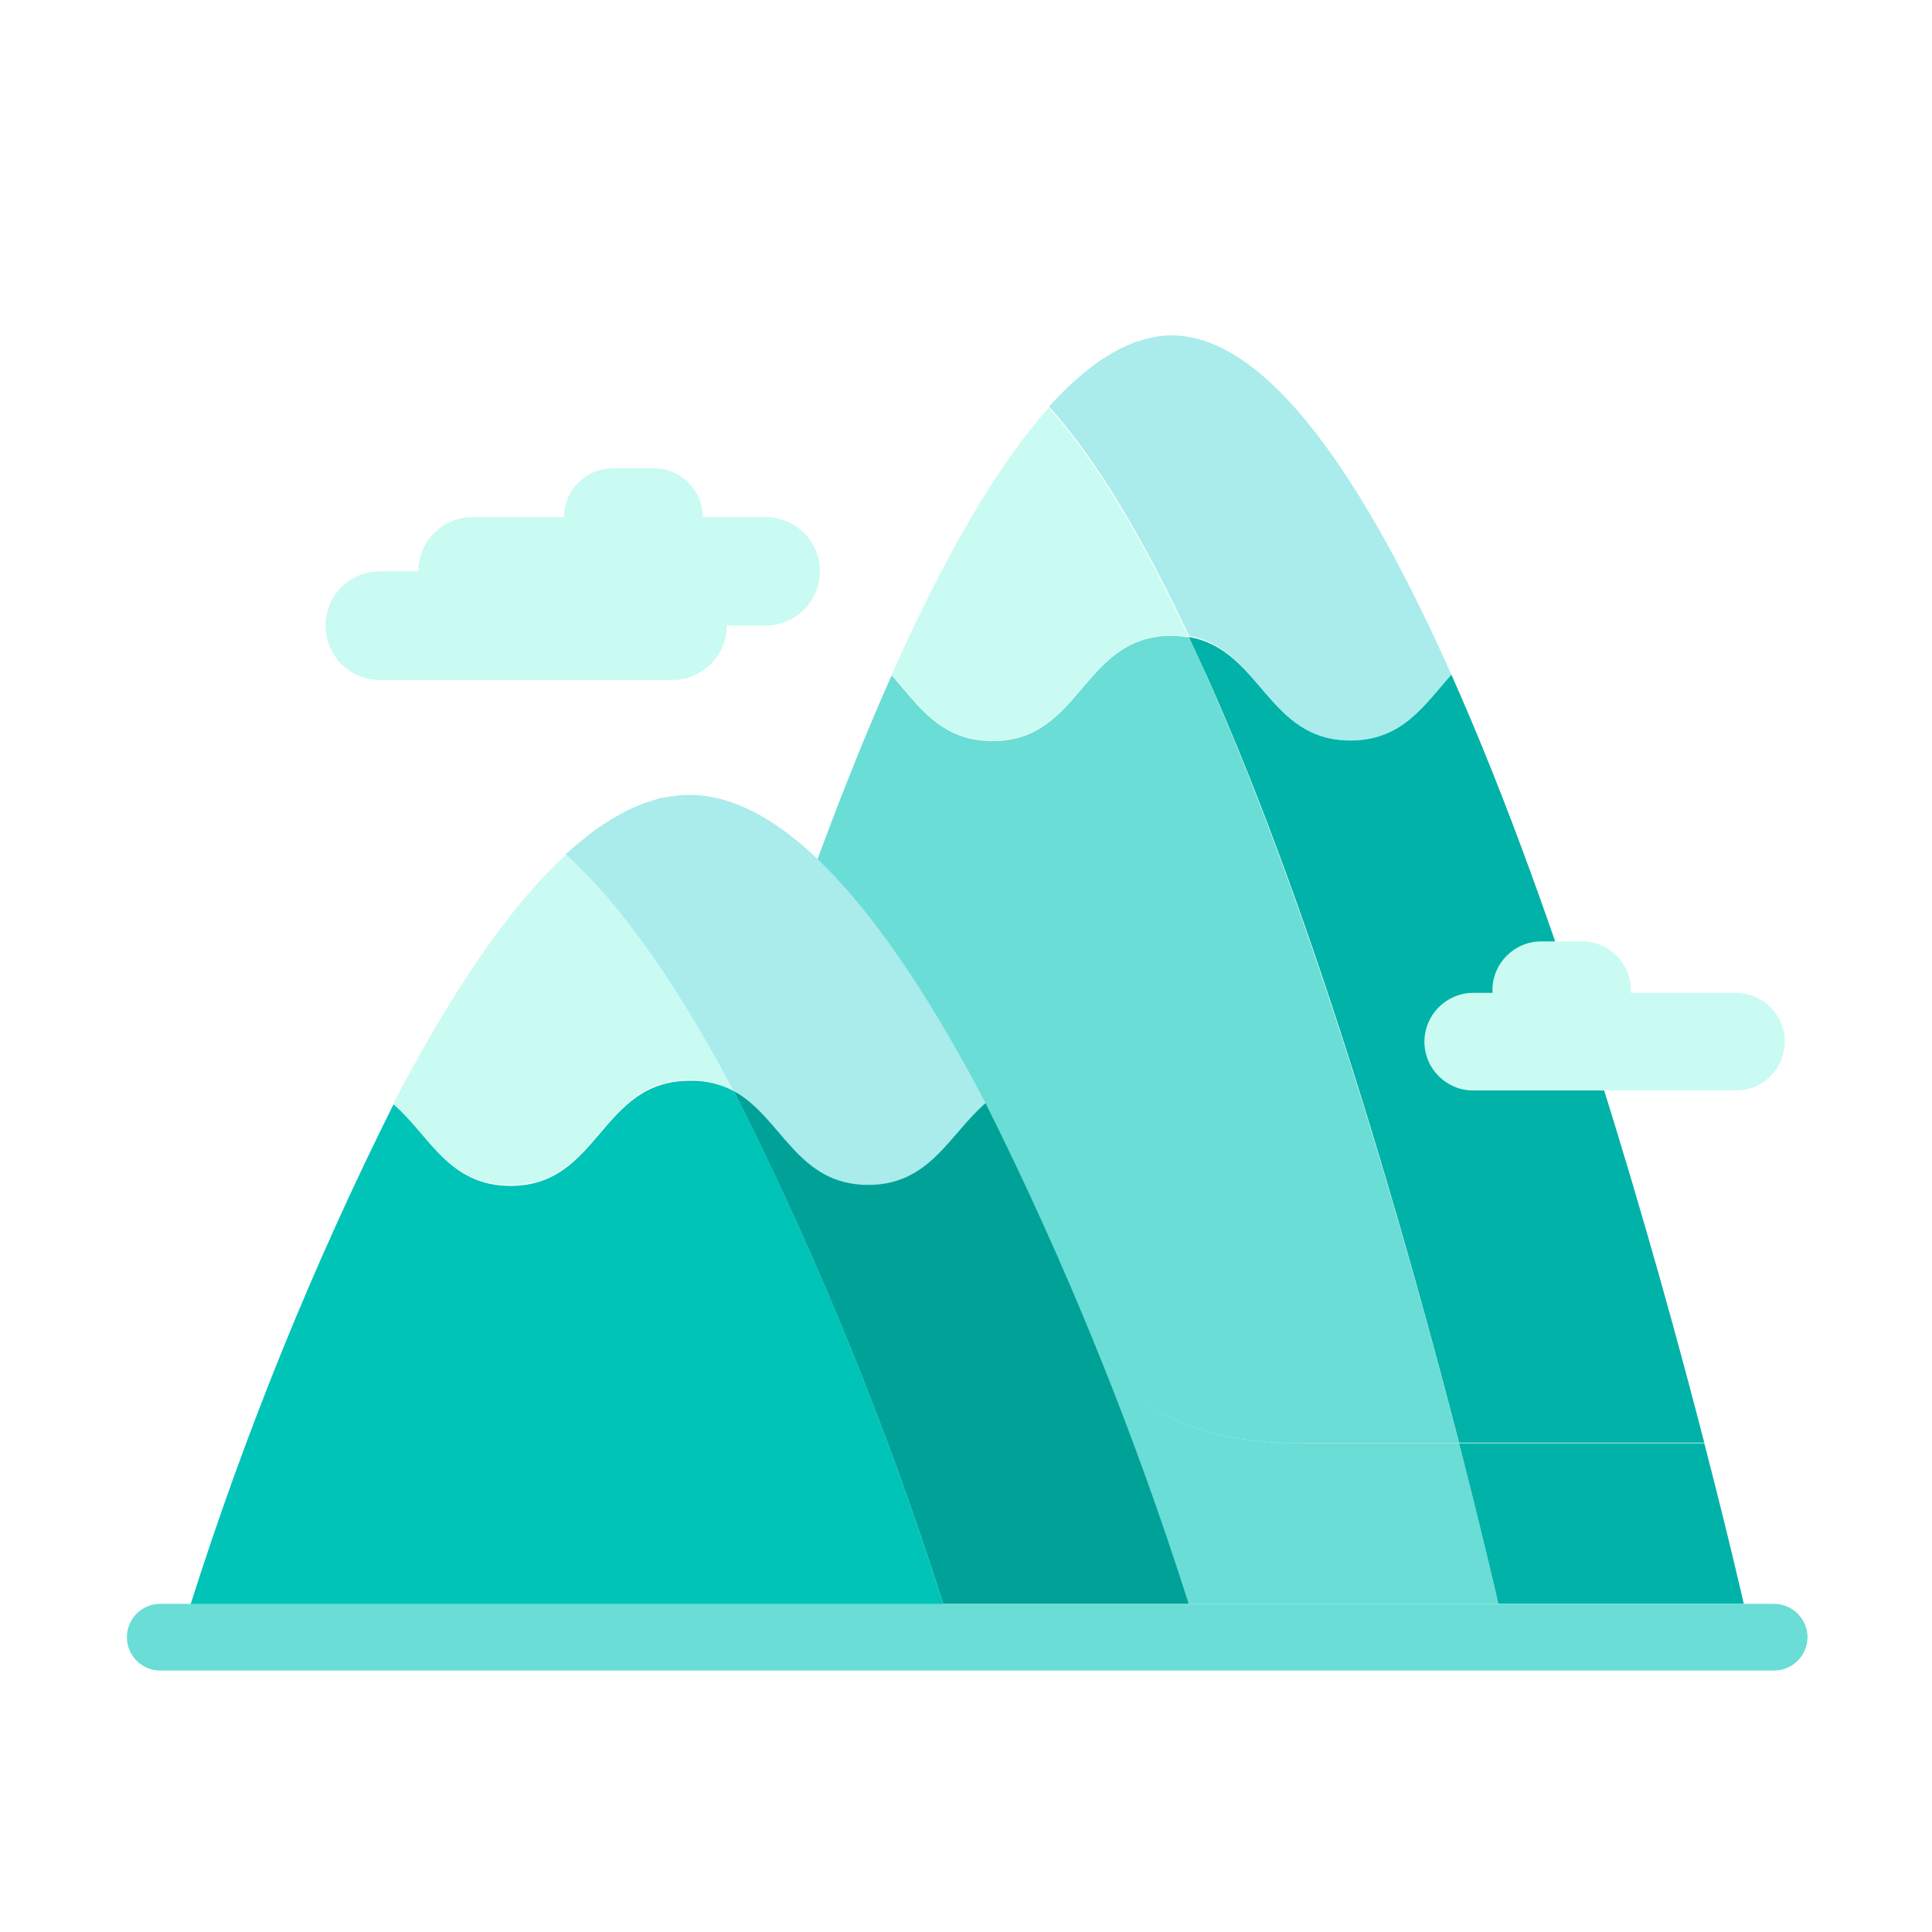
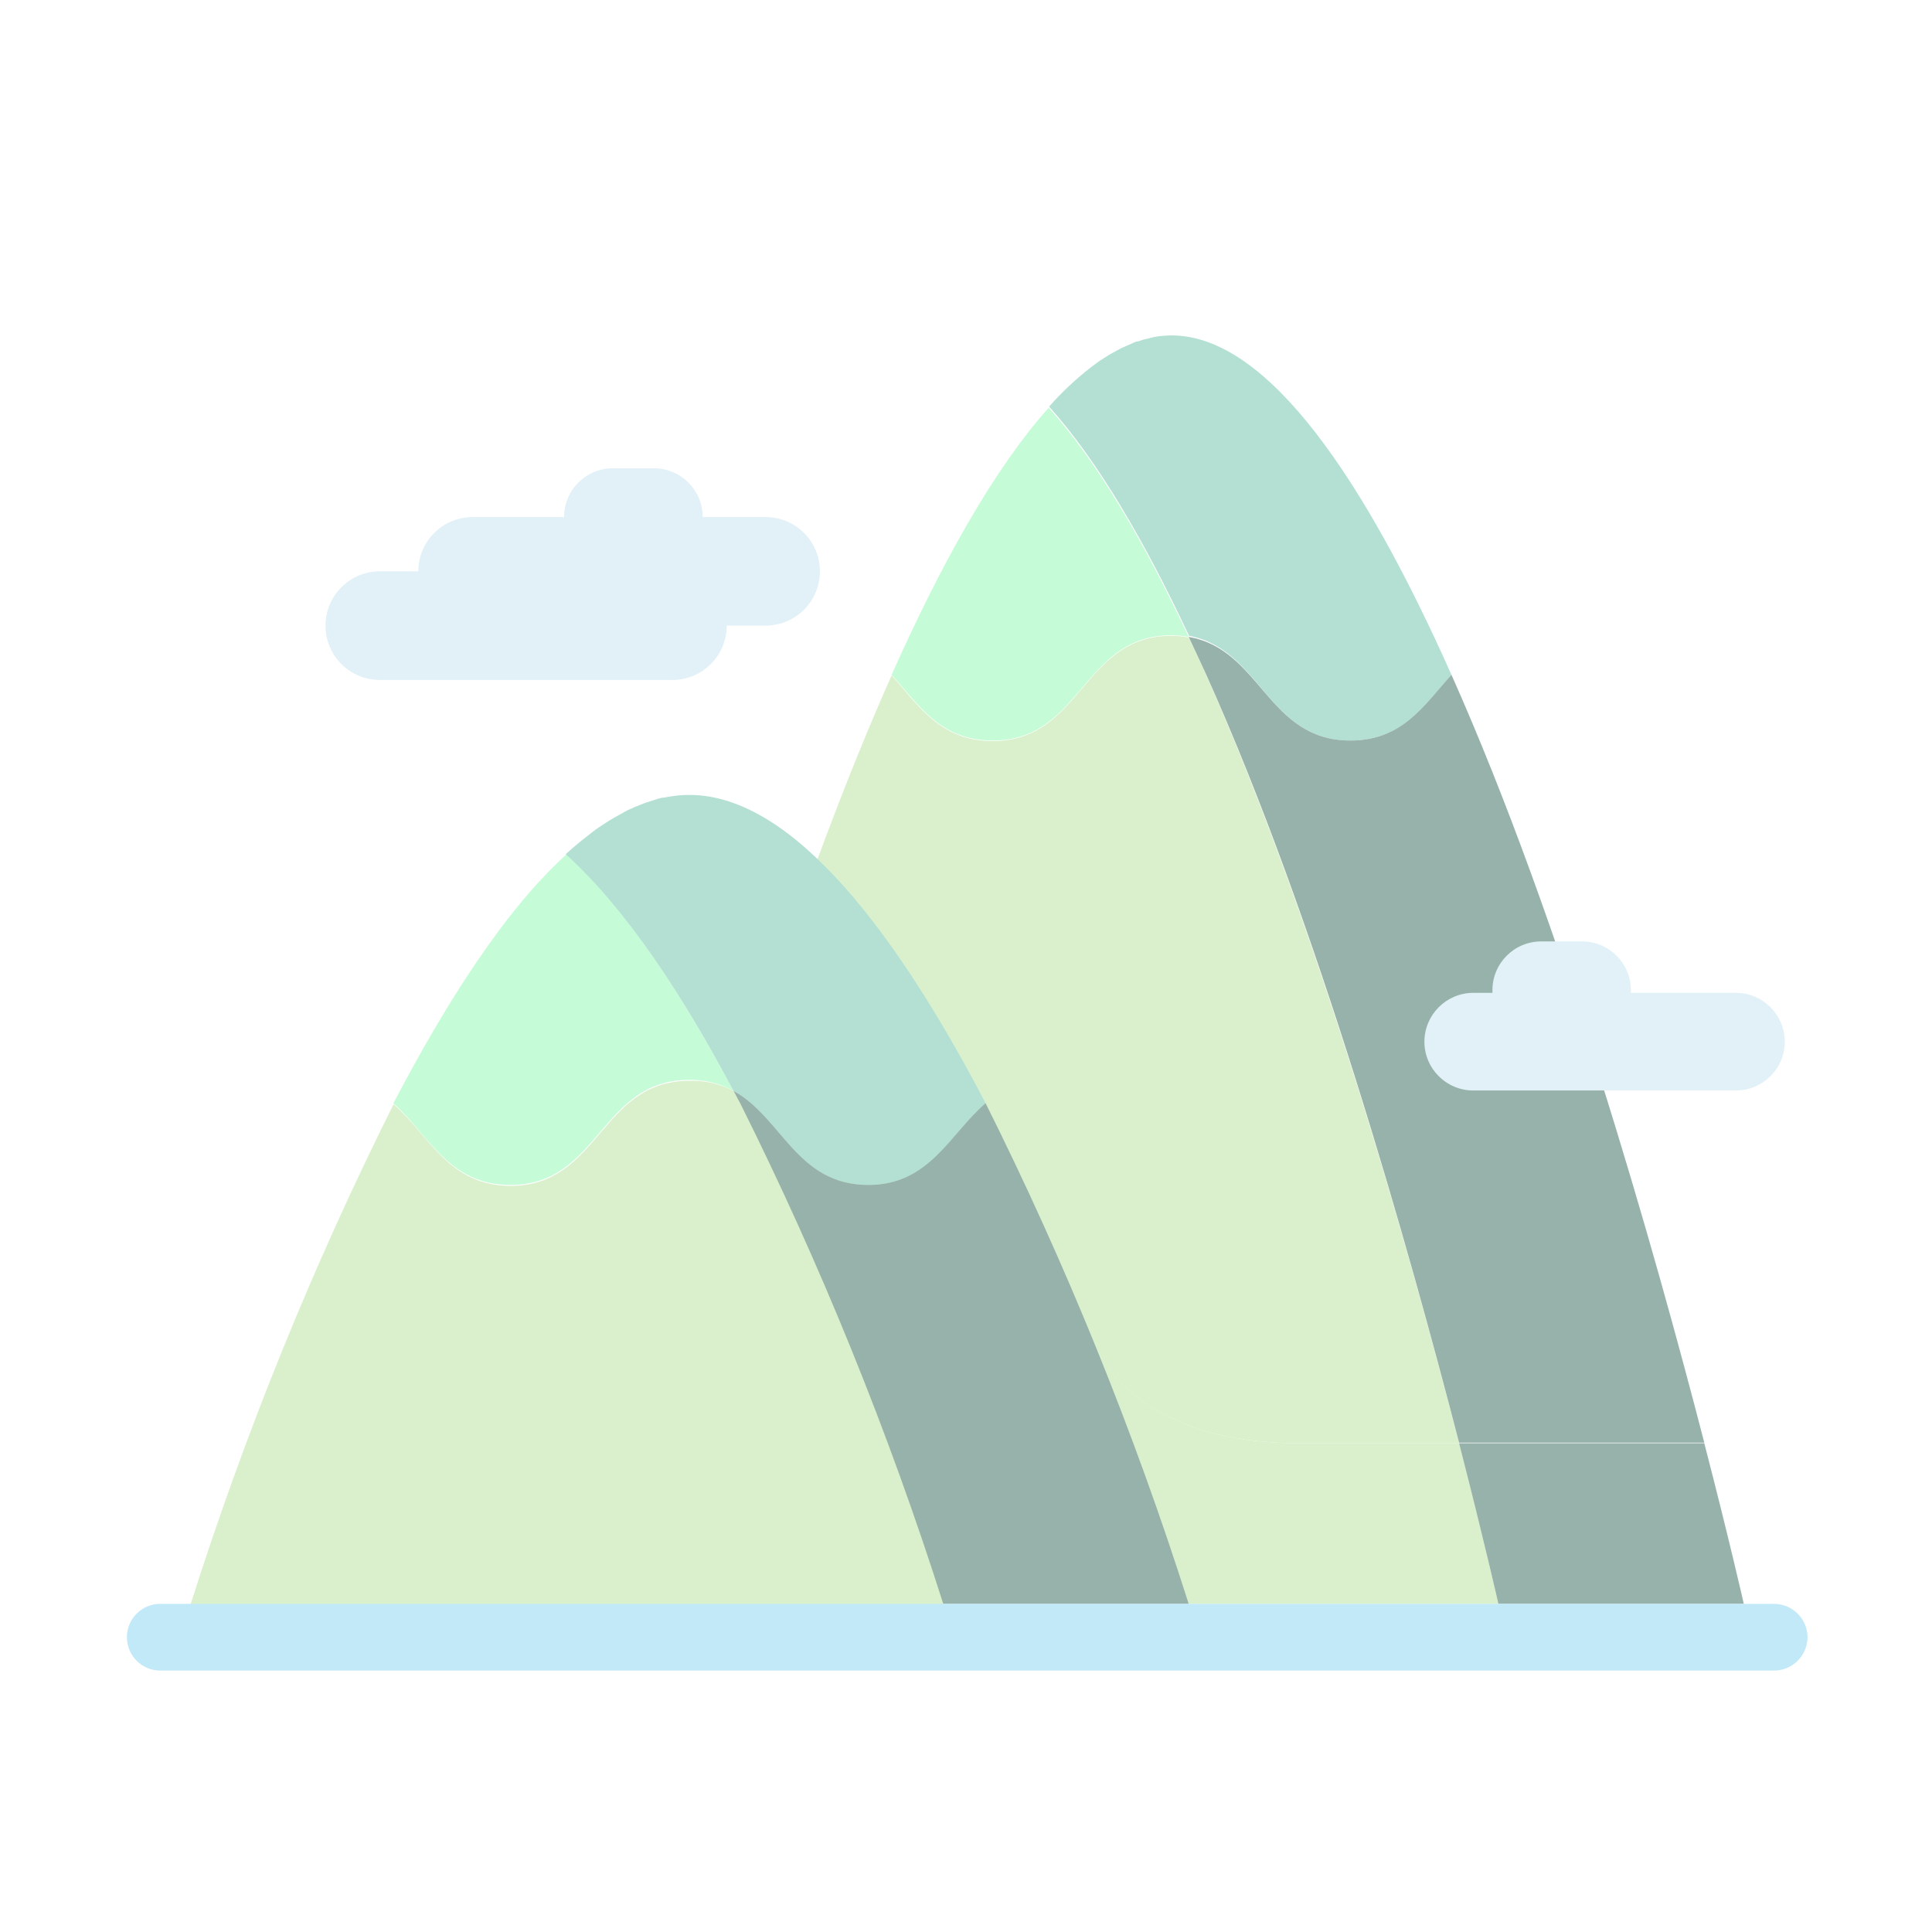
- <svg xmlns="http://www.w3.org/2000/svg" t="1673514427015" class="icon" viewBox="0 0 1024 1024" version="1.1" p-id="16676" width="200" height="200">
-   <path d="M577.975 195.259a162.568 162.568 0 0 0-21.926 20.642 162.568 162.568 0 0 1 21.926-20.642zM526.123 392.494c47.407 0 47.407-55.802 94.815-55.802a52.444 52.444 0 0 1 9.086 0.889c-23.506-50.173-48.494-92.938-74.173-121.481-28.938 32.296-57.086 82.765-83.259 141.531 14.222 15.802 25.778 34.864 53.531 34.864z" fill="#C9FBF2" p-id="16677" />
-   <path d="M688.593 764.938c-91.852 0-108.642-53.728-108.642-53.728h-227.16c-22.222 81.383-35.16 138.864-35.16 138.864h476.543s-7.506-33.284-20.84-85.136z" fill="#6ADDD6" p-id="16678" />
-   <path d="M688.593 764.938h84.741c-26.37-101.926-75.259-275.358-134.123-407.309-2.963-6.815-6.123-13.531-9.185-19.753a52.444 52.444 0 0 0-9.086-0.889c-47.407 0-47.407 55.802-94.815 55.802-27.753 0-39.506-19.062-53.531-34.864-49.383 110.914-91.951 251.16-119.802 353.58h227.16s16.79 53.432 108.642 53.432z" fill="#6ADDD6" p-id="16679" />
-   <path d="M715.753 392.494c27.753 0 39.506-19.062 53.531-34.864C723.753 255.506 672.395 177.778 620.938 177.778a56.198 56.198 0 0 0-8.988 0.79l-3.16 0.79a36.543 36.543 0 0 0-5.63 1.58c-1.383 0-2.765 0.988-4.049 1.481l-4.741 2.074-4.543 2.469c-1.383 0.691-2.667 1.58-3.951 2.37a58.37 58.37 0 0 0-5.136 3.457l-2.765 2.074a162.568 162.568 0 0 0-21.926 20.642c25.679 28.543 50.667 71.309 74.173 121.481 38.321 7.21 41.383 55.506 85.531 55.506z" fill="#A9ECEB" p-id="16680" />
-   <path d="M773.333 764.938c13.333 51.852 20.84 85.136 20.84 85.136h130.074s-7.506-33.284-20.938-85.136zM715.753 392.494c-44.148 0-47.21-48.296-85.728-54.914 3.062 6.519 6.222 13.235 9.185 19.753 59.259 131.951 107.753 305.383 134.123 407.309h129.975c-26.272-101.63-75.16-275.062-134.025-407.012-14.222 15.802-25.778 34.864-53.531 34.864z" fill="#00B2A7" p-id="16681" />
-   <path d="M342.617 425.481l4.049-0.79zM332.938 429.531l4.444-1.975zM317.926 438.519a127.309 127.309 0 0 1 11.457-7.012 127.309 127.309 0 0 0-11.457 7.012zM309.235 445.136l6.815-5.333zM300.346 452.741zM352.691 422.716a33.877 33.877 0 0 1 3.358-0.593 33.877 33.877 0 0 0-3.358 0.593zM270.519 628.049c47.407 0 47.407-55.704 94.815-55.704a46.914 46.914 0 0 1 23.407 5.827c-26.864-50.667-56.988-96.593-88.395-125.432-32.79 29.63-64.099 79.012-91.852 132.049 18.667 16.395 29.037 43.259 62.025 43.259z" fill="#C9FBF2" p-id="16682" />
-   <path d="M388.741 578.173A46.914 46.914 0 0 0 365.432 572.84c-47.407 0-47.407 55.704-94.815 55.704-32.988 0-43.062-26.864-62.025-43.259a1832.691 1832.691 0 0 0-107.654 265.284h399.012a1849.481 1849.481 0 0 0-107.654-265.877zM316.049 439.802l1.877-1.284zM307.654 446.42l1.58-1.284zM300.346 452.741zM346.667 424.691c1.975-0.593 4.049-1.086 6.025-1.481-1.975-0.099-4.049 0.395-6.025 1.481zM337.383 427.556l5.235-2.074zM329.383 431.506l3.556-1.975zM356.049 422.123a59.259 59.259 0 0 1 9.877-0.79 59.259 59.259 0 0 0-9.877 0.79z" fill="#00C4B8" p-id="16683" />
-   <path d="M388.741 578.173C414.815 592.593 422.222 628.049 460.247 628.049c32.988 0 43.062-26.864 62.123-43.358C476.543 496.988 421.037 421.333 365.432 421.333a59.259 59.259 0 0 0-9.877 0.79 33.877 33.877 0 0 0-3.358 0.593c-1.975 0-4.049 0.889-6.025 1.481l-4.049 1.284-5.235 2.074-4.444 1.975-3.556 1.975a127.309 127.309 0 0 0-11.457 7.012l-1.877 1.284-6.815 5.333-1.58 1.284c-2.469 1.975-4.84 4.049-7.309 6.321 31.901 28.84 62.025 74.765 88.889 125.432z" fill="#A9ECEB" p-id="16684" />
-   <path d="M522.37 584.691c-19.062 16.494-29.63 43.358-62.123 43.358-38.025 0-45.63-35.654-71.506-49.877l3.556 6.519a1849.481 1849.481 0 0 1 107.654 265.383h130.074a1836.346 1836.346 0 0 0-107.654-265.383z" fill="#00A298" p-id="16685" />
-   <path d="M958.025 867.753a17.778 17.778 0 0 1-17.778 17.679H84.938a17.679 17.679 0 0 1-17.679-17.679 17.679 17.679 0 0 1 17.679-17.679h855.111A17.778 17.778 0 0 1 958.025 867.753z" fill="#6ADDD6" p-id="16686" />
-   <path d="M434.568 302.815a28.741 28.741 0 0 1-29.63 28.741H250.469a28.741 28.741 0 0 1-28.741-28.741 28.741 28.741 0 0 1 28.741-28.741H404.938a28.741 28.741 0 0 1 29.63 28.741z" fill="#C9FBF2" p-id="16687" />
-   <path d="M385.185 331.556a28.84 28.84 0 0 1-28.84 28.84h-155.062a28.741 28.741 0 0 1-28.741-28.84 28.741 28.741 0 0 1 28.741-28.741h154.864A28.84 28.84 0 0 1 385.185 331.556zM945.975 552.099a25.877 25.877 0 0 1-25.877 25.877h-139.259a25.877 25.877 0 0 1-25.877-25.877 25.975 25.975 0 0 1 25.877-25.877h139.259a25.975 25.975 0 0 1 25.877 25.877z" fill="#C9FBF2" p-id="16688" />
-   <path d="M864.395 524.84a25.877 25.877 0 0 1-25.877 25.877h-21.63a25.877 25.877 0 0 1-25.877-25.877 25.877 25.877 0 0 1 25.877-25.877h21.63a25.877 25.877 0 0 1 25.877 25.877zM372.444 274.074a25.877 25.877 0 0 1-25.877 25.877H324.938a25.975 25.975 0 0 1-25.975-25.877 25.877 25.877 0 0 1 25.975-25.877h21.63a25.877 25.877 0 0 1 25.877 25.877z" fill="#C9FBF2" p-id="16689" />
+ <svg xmlns="http://www.w3.org/2000/svg" t="1673521557667" class="icon" viewBox="0 0 1024 1024" version="1.1" p-id="14707" width="200" height="200">
+   <path d="M577.975 195.259a162.568 162.568 0 0 0-21.926 20.642 162.568 162.568 0 0 1 21.926-20.642zM526.123 392.494c47.407 0 47.407-55.802 94.815-55.802a52.444 52.444 0 0 1 9.086 0.889c-23.506-50.173-48.494-92.938-74.173-121.481-28.938 32.296-57.086 82.765-83.259 141.531 14.222 15.802 25.778 34.864 53.531 34.864z" fill="#c5fcd7" p-id="14708" data-spm-anchor-id="a313x.7781069.0.i18" class="" />
+   <path d="M688.593 764.938c-91.852 0-108.642-53.728-108.642-53.728h-227.16c-22.222 81.383-35.16 138.864-35.16 138.864h476.543s-7.506-33.284-20.84-85.136z" fill="#daf0cc" p-id="14709" data-spm-anchor-id="a313x.7781069.0.i15" class="" />
+   <path d="M688.593 764.938h84.741c-26.37-101.926-75.259-275.358-134.123-407.309-2.963-6.815-6.123-13.531-9.185-19.753a52.444 52.444 0 0 0-9.086-0.889c-47.407 0-47.407 55.802-94.815 55.802-27.753 0-39.506-19.062-53.531-34.864-49.383 110.914-91.951 251.16-119.802 353.58h227.16s16.79 53.432 108.642 53.432z" fill="#daf0cc" p-id="14710" data-spm-anchor-id="a313x.7781069.0.i14" class="" />
+   <path d="M715.753 392.494c27.753 0 39.506-19.062 53.531-34.864C723.753 255.506 672.395 177.778 620.938 177.778a56.198 56.198 0 0 0-8.988 0.79l-3.16 0.79a36.543 36.543 0 0 0-5.63 1.58c-1.383 0-2.765 0.988-4.049 1.481l-4.741 2.074-4.543 2.469c-1.383 0.691-2.667 1.58-3.951 2.37a58.37 58.37 0 0 0-5.136 3.457l-2.765 2.074a162.568 162.568 0 0 0-21.926 20.642c25.679 28.543 50.667 71.309 74.173 121.481 38.321 7.21 41.383 55.506 85.531 55.506z" fill="#b3e0d3" p-id="14711" data-spm-anchor-id="a313x.7781069.0.i22" class="" />
+   <path d="M773.333 764.938c13.333 51.852 20.84 85.136 20.84 85.136h130.074s-7.506-33.284-20.938-85.136zM715.753 392.494c-44.148 0-47.21-48.296-85.728-54.914 3.062 6.519 6.222 13.235 9.185 19.753 59.259 131.951 107.753 305.383 134.123 407.309h129.975c-26.272-101.63-75.16-275.062-134.025-407.012-14.222 15.802-25.778 34.864-53.531 34.864z" fill="#97b2aa" p-id="14712" data-spm-anchor-id="a313x.7781069.0.i20" class="" />
+   <path d="M342.617 425.481l4.049-0.79zM332.938 429.531l4.444-1.975zM317.926 438.519a127.309 127.309 0 0 1 11.457-7.012 127.309 127.309 0 0 0-11.457 7.012zM309.235 445.136l6.815-5.333zM300.346 452.741zM352.691 422.716a33.877 33.877 0 0 1 3.358-0.593 33.877 33.877 0 0 0-3.358 0.593zM270.519 628.049c47.407 0 47.407-55.704 94.815-55.704a46.914 46.914 0 0 1 23.407 5.827c-26.864-50.667-56.988-96.593-88.395-125.432-32.79 29.63-64.099 79.012-91.852 132.049 18.667 16.395 29.037 43.259 62.025 43.259z" fill="#c5fcd7" p-id="14713" data-spm-anchor-id="a313x.7781069.0.i16" class="" />
+   <path d="M388.741 578.173A46.914 46.914 0 0 0 365.432 572.84c-47.407 0-47.407 55.704-94.815 55.704-32.988 0-43.062-26.864-62.025-43.259a1832.691 1832.691 0 0 0-107.654 265.284h399.012a1849.481 1849.481 0 0 0-107.654-265.877zM316.049 439.802l1.877-1.284zM307.654 446.42l1.58-1.284zM300.346 452.741zM346.667 424.691c1.975-0.593 4.049-1.086 6.025-1.481-1.975-0.099-4.049 0.395-6.025 1.481zM337.383 427.556l5.235-2.074zM329.383 431.506l3.556-1.975zM356.049 422.123a59.259 59.259 0 0 1 9.877-0.79 59.259 59.259 0 0 0-9.877 0.79z" fill="#daf0cc" p-id="14714" data-spm-anchor-id="a313x.7781069.0.i7" class="" />
+   <path d="M388.741 578.173C414.815 592.593 422.222 628.049 460.247 628.049c32.988 0 43.062-26.864 62.123-43.358C476.543 496.988 421.037 421.333 365.432 421.333a59.259 59.259 0 0 0-9.877 0.79 33.877 33.877 0 0 0-3.358 0.593c-1.975 0-4.049 0.889-6.025 1.481l-4.049 1.284-5.235 2.074-4.444 1.975-3.556 1.975a127.309 127.309 0 0 0-11.457 7.012l-1.877 1.284-6.815 5.333-1.58 1.284c-2.469 1.975-4.84 4.049-7.309 6.321 31.901 28.84 62.025 74.765 88.889 125.432z" fill="#b3e0d3" p-id="14715" data-spm-anchor-id="a313x.7781069.0.i21" class="" />
+   <path d="M522.37 584.691c-19.062 16.494-29.63 43.358-62.123 43.358-38.025 0-45.63-35.654-71.506-49.877l3.556 6.519a1849.481 1849.481 0 0 1 107.654 265.383h130.074a1836.346 1836.346 0 0 0-107.654-265.383z" fill="#97b2aa" p-id="14716" data-spm-anchor-id="a313x.7781069.0.i19" class="" />
+   <path d="M958.025 867.753a17.778 17.778 0 0 1-17.778 17.679H84.938a17.679 17.679 0 0 1-17.679-17.679 17.679 17.679 0 0 1 17.679-17.679h855.111A17.778 17.778 0 0 1 958.025 867.753z" fill="#c1e9f8" p-id="14717" data-spm-anchor-id="a313x.7781069.0.i23" class="" />
+   <path d="M434.568 302.815a28.741 28.741 0 0 1-29.63 28.741H250.469a28.741 28.741 0 0 1-28.741-28.741 28.741 28.741 0 0 1 28.741-28.741H404.938a28.741 28.741 0 0 1 29.63 28.741z" fill="#e1f1f7" p-id="14718" data-spm-anchor-id="a313x.7781069.0.i26" class="selected" />
+   <path d="M385.185 331.556a28.84 28.84 0 0 1-28.84 28.84h-155.062a28.741 28.741 0 0 1-28.741-28.84 28.741 28.741 0 0 1 28.741-28.741h154.864A28.84 28.84 0 0 1 385.185 331.556zM945.975 552.099a25.877 25.877 0 0 1-25.877 25.877h-139.259a25.877 25.877 0 0 1-25.877-25.877 25.975 25.975 0 0 1 25.877-25.877h139.259a25.975 25.975 0 0 1 25.877 25.877z" fill="#e1f1f7" p-id="14719" data-spm-anchor-id="a313x.7781069.0.i24" class="selected" />
+   <path d="M864.395 524.84a25.877 25.877 0 0 1-25.877 25.877h-21.63a25.877 25.877 0 0 1-25.877-25.877 25.877 25.877 0 0 1 25.877-25.877h21.63a25.877 25.877 0 0 1 25.877 25.877zM372.444 274.074a25.877 25.877 0 0 1-25.877 25.877H324.938a25.975 25.975 0 0 1-25.975-25.877 25.877 25.877 0 0 1 25.975-25.877h21.63a25.877 25.877 0 0 1 25.877 25.877z" fill="#e1f1f7" p-id="14720" data-spm-anchor-id="a313x.7781069.0.i25" class="selected" />
</svg>
